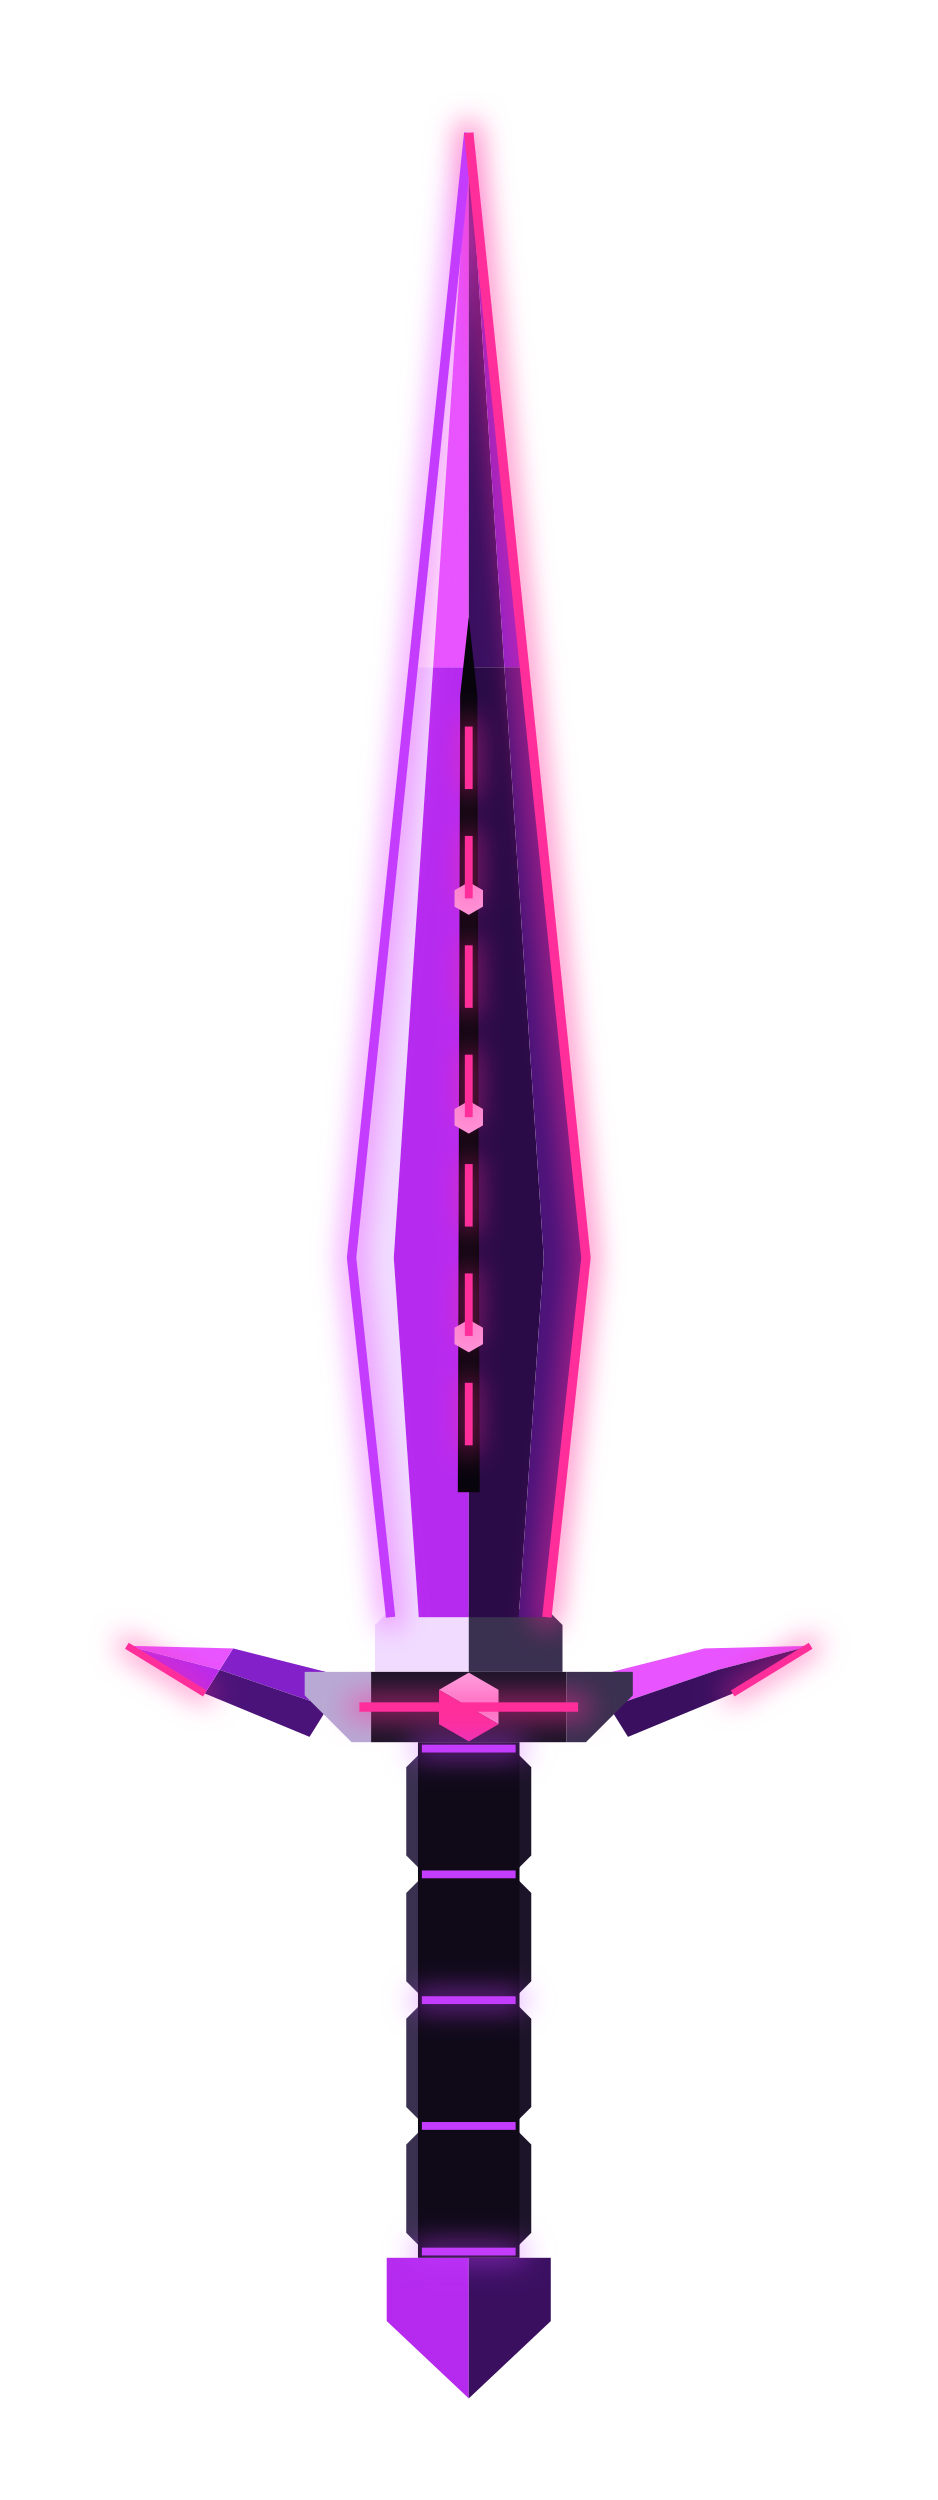
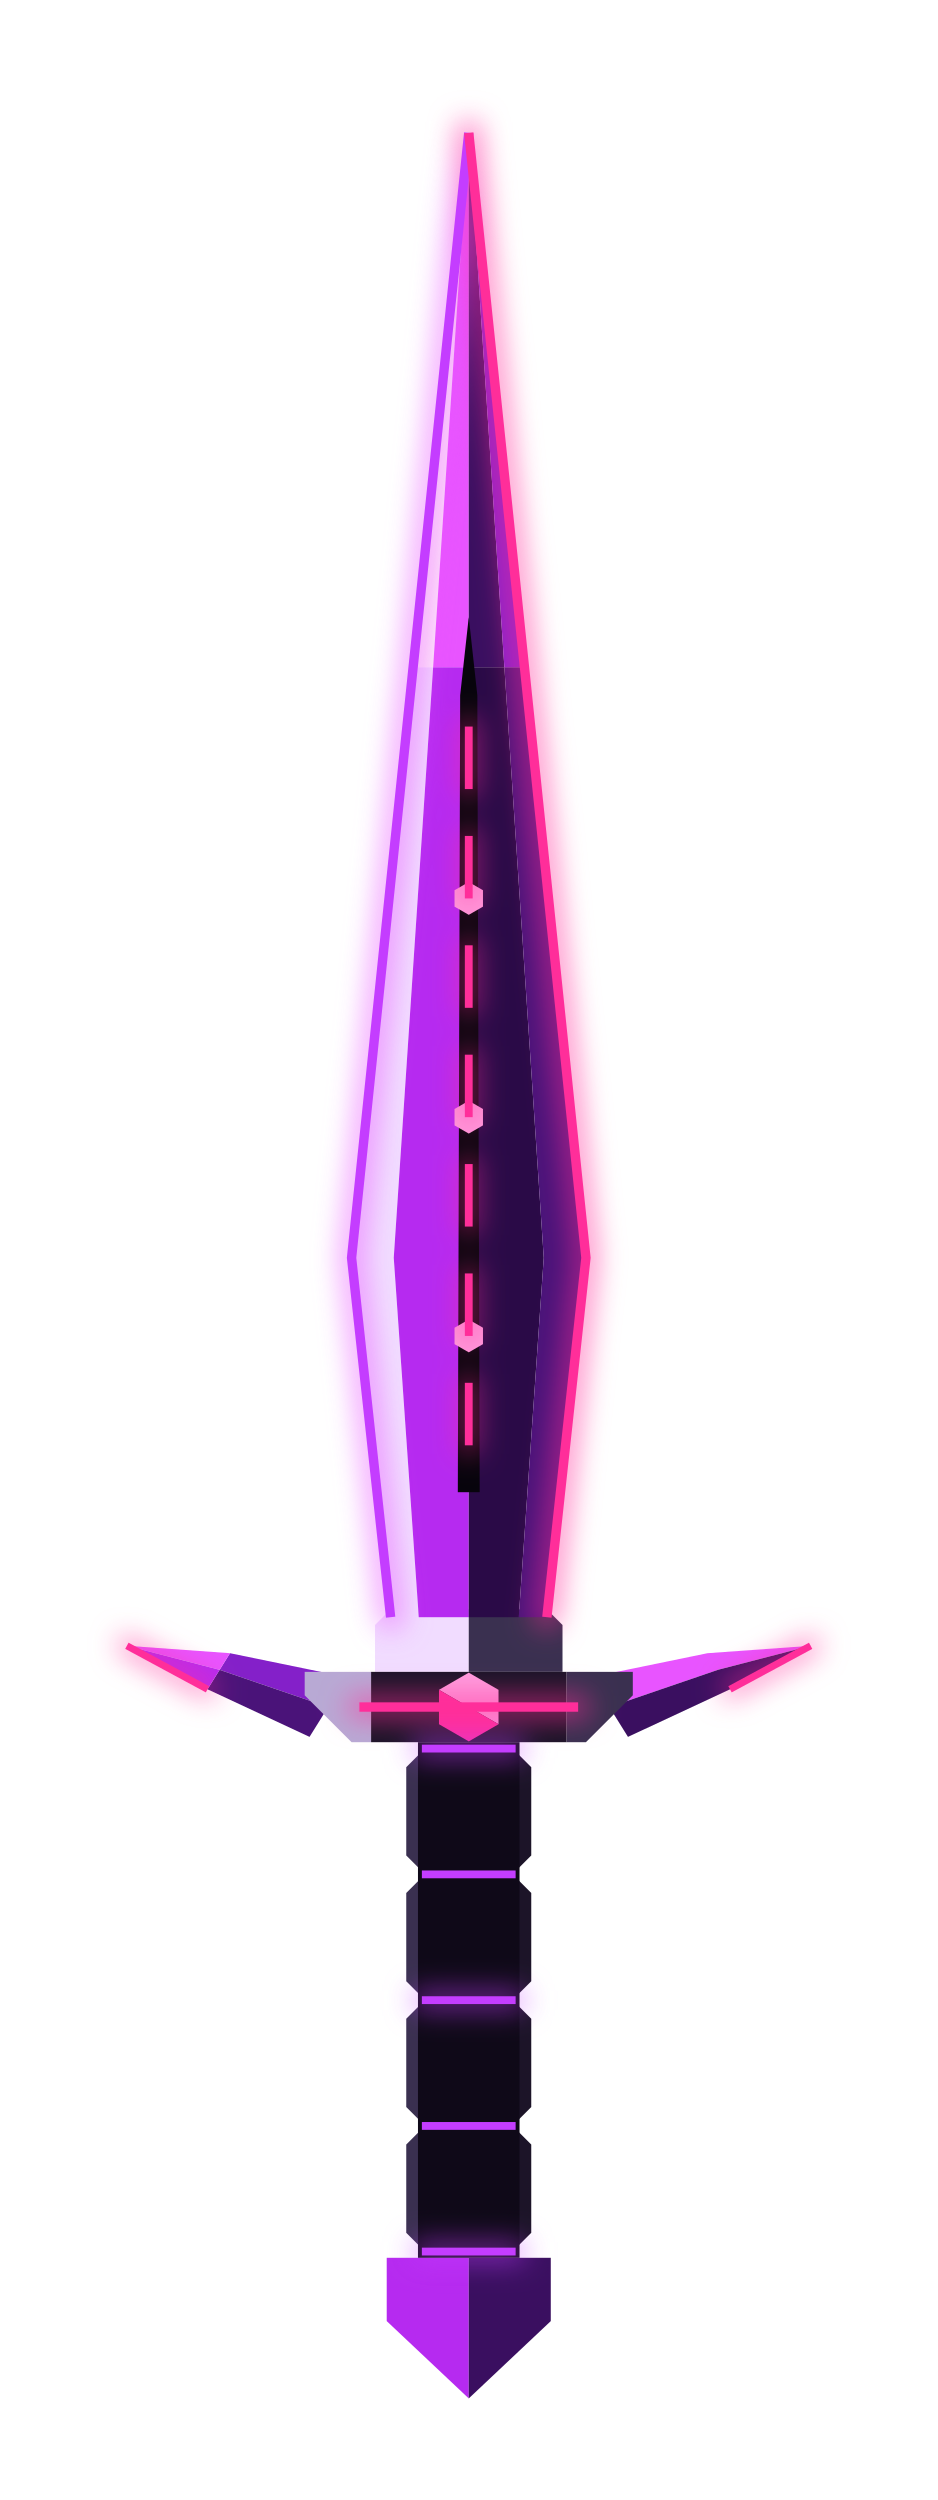
<svg xmlns="http://www.w3.org/2000/svg" viewBox="0 0 120 320" width="120" height="320">
  <defs>
    <filter id="voracious-blade-b-glow" filterUnits="userSpaceOnUse" x="0" y="0" width="120" height="320" color-interpolation-filters="sRGB">
      <feGaussianBlur stdDeviation="1.8" />
    </filter>
  </defs>
-   <path d="M42 218.5L44.38 214.68L29.83 211L28.11 213.74Z" fill="#8420c9" />
-   <path d="M42 218.5L28.11 213.74L26.22 216.77L39.62 222.32Z" fill="#4a1379" />
-   <path d="M28.11 213.74L29.83 211L16.24 210.66ZM78 218.5L75.62 214.68L90.17 211L91.89 213.74ZM91.89 213.74L90.17 211L103.76 210.66Z" fill="#e854ff" />
-   <path d="M28.11 213.74L16.24 210.66L26.22 216.77ZM49.5 289L49.5 297.1L60 307L60 289Z" fill="#b62af0" />
-   <path d="M78 218.5L91.89 213.74L93.78 216.77L80.38 222.32ZM91.89 213.74L103.76 210.66L93.78 216.77ZM60 289L60 307L70.5 297.1L70.5 289Z" fill="#3a0f60" />
+   <path d="M42 218.5L44.38 214.68L29.44 211.61L28.11 213.74Z" fill="#8420c9" />
+   <path d="M42 218.5L28.11 213.74L26.56 216.23L39.62 222.32Z" fill="#4a1379" />
+   <path d="M28.11 213.74L29.44 211.61L16.24 210.66ZM78 218.5L75.62 214.68L90.56 211.61L91.89 213.74ZM91.89 213.74L90.56 211.61L103.76 210.66Z" fill="#e854ff" />
+   <path d="M28.11 213.74L16.24 210.66L26.56 216.23ZM49.5 289L49.5 297.1L60 307L60 289Z" fill="#b62af0" />
+   <path d="M78 218.5L91.89 213.74L93.44 216.23L80.38 222.32ZM91.89 213.74L103.76 210.66L93.44 216.23ZM60 289L60 307L70.5 297.1L70.5 289Z" fill="#3a0f60" />
  <path d="M48 214L48 208L50 206L60 206L60 214Z" fill="#f1dcff" />
  <path d="M60 214L60 206L70 206L72 208L72 214ZM72.5 223L72.5 214L75 214L81 214L81 217L75 223ZM53.6 224.6L52 226.2L52 237.5L53.6 239.1L59.2 239.1L59.2 224.6ZM53.6 240.7L52 242.3L52 253.6L53.6 255.2L59.2 255.2L59.2 240.7ZM53.6 256.8L52 258.4L52 269.7L53.6 271.3L59.2 271.3L59.2 256.8ZM53.6 272.9L52 274.5L52 285.8L53.6 287.4L59.2 287.4L59.2 272.9Z" fill="#3a3050" />
  <path d="M45 223L39 217L39 214L45 214L47.5 214L47.5 223Z" fill="#b8a9d4" />
  <path d="M47.5 223L47.5 214L72.5 214L72.5 223ZM59.2 224.6L59.2 239.1L66.4 239.1L68 237.5L68 226.2L66.4 224.6ZM59.2 240.7L59.2 255.2L66.4 255.2L68 253.6L68 242.3L66.4 240.7ZM59.2 256.8L59.2 271.3L66.4 271.3L68 269.7L68 258.4L66.4 256.8ZM59.2 272.9L59.2 287.4L66.4 287.4L68 285.8L68 274.5L66.4 272.9Z" fill="#1c1428" />
  <path d="M53.5 223L53.5 289L66.5 289L66.5 223Z" fill="#0f0918" />
  <path d="M56.19 216.3L60 214.1L63.81 216.3L63.81 220.7Z" fill="#ff9bdc" />
  <path d="M63.81 220.7L60 222.9L56.19 220.7L56.19 216.3Z" fill="#ff2e9a" />
  <g filter="url(#voracious-blade-b-glow)" fill="none" opacity="0.65" stroke-linejoin="miter" stroke-linecap="square">
-     <path d="M26.22 216.77L16.24 210.66M93.78 216.77L103.76 210.66" stroke="#ff2e9a" stroke-width="2" />
+     <path d="M26.56 216.23L16.24 210.66M93.44 216.23L103.76 210.66" stroke="#ff2e9a" stroke-width="2" />
    <path d="M54 223.82L66 223.82M54 256.02L66 256.02M54 288.2L66 288.2" stroke="#c43dff" stroke-width="2.2" />
    <path d="M46 218.5L74 218.5" stroke="#ff2e9a" stroke-width="2.64" />
  </g>
-   <path d="M26.22 216.77L16.24 210.66M93.78 216.77L103.76 210.66" fill="none" stroke="#ff2e9a" stroke-width="0.9" stroke-linejoin="miter" stroke-miterlimit="8" />
+   <path d="M26.56 216.23L16.24 210.66M93.44 216.23L103.76 210.66" fill="none" stroke="#ff2e9a" stroke-width="0.9" stroke-linejoin="miter" stroke-miterlimit="8" />
  <path d="M54 223.82L66 223.82M54 239.92L66 239.92M54 256.02L66 256.02M54 272.12L66 272.12M54 288.2L66 288.2" fill="none" stroke="#c43dff" stroke-width="1" stroke-linejoin="miter" stroke-miterlimit="8" />
  <path d="M46 218.5L74 218.5" fill="none" stroke="#ff2e9a" stroke-width="1.2" stroke-linejoin="miter" stroke-miterlimit="8" />
  <path d="M50 207L45 161L52.88 85.4L55.44 85.4L50.4 161L53.6 207Z" fill="#f1dcff" />
  <path d="M53.6 207L50.4 161L55.44 85.4L60 85.4L60 161L60 207Z" fill="#b62af0" />
  <path d="M60 207L60 161L60 85.4L64.56 85.4L69.6 161L66.4 207Z" fill="#2a0a47" />
  <path d="M66.4 207L69.6 161L64.56 85.4L67.13 85.4L75 161L70 207Z" fill="#4a1379" />
  <path d="M52.88 85.4L60 17L55.44 85.4Z" fill="#fff0fa" />
  <path d="M55.44 85.4L60 17L60 85.4Z" fill="#e854ff" />
  <path d="M60 85.4L60 17L64.56 85.4Z" fill="#3a0f60" />
  <path d="M64.56 85.4L60 17L67.13 85.4Z" fill="#8420c9" />
  <path d="M58.6 191L58.9 89L60 79L61.1 89L61.4 191Z" fill="#07040c" />
  <path d="M60 168.9L61.82 169.95L61.82 172.05L60 173.1L58.18 172.05L58.18 169.95ZM60 140.9L61.82 141.95L61.82 144.05L60 145.1L58.18 144.05L58.18 141.95ZM60 112.9L61.82 113.95L61.82 116.05L60 117.1L58.18 116.05L58.18 113.95Z" fill="#ff9bdc" />
  <g filter="url(#voracious-blade-b-glow)" fill="none" opacity="0.65" stroke-linejoin="miter" stroke-linecap="square">
    <path d="M60 185L60 177M60 171L60 163M60 157L60 149M60 143L60 135M60 129L60 121M60 115L60 107M60 101L60 93" stroke="#ff2e9a" stroke-width="2" />
    <path d="M50 207L45 161L52.88 85.4L60 17" stroke="#e854ff" stroke-width="2.64" />
    <path d="M70 207L75 161L67.13 85.4L60 17" stroke="#ff2e9a" stroke-width="2.64" />
  </g>
  <path d="M60 185L60 177M60 171L60 163M60 157L60 149M60 143L60 135M60 129L60 121M60 115L60 107M60 101L60 93" fill="none" stroke="#ff2e9a" stroke-width="1" stroke-linejoin="miter" stroke-miterlimit="8" />
  <path d="M50 207L45 161L52.88 85.4L60 17" fill="none" stroke="#c43dff" stroke-width="1.2" stroke-linejoin="miter" stroke-miterlimit="8" />
  <path d="M70 207L75 161L67.13 85.4L60 17" fill="none" stroke="#ff2e9a" stroke-width="1.2" stroke-linejoin="miter" stroke-miterlimit="8" />
</svg>
